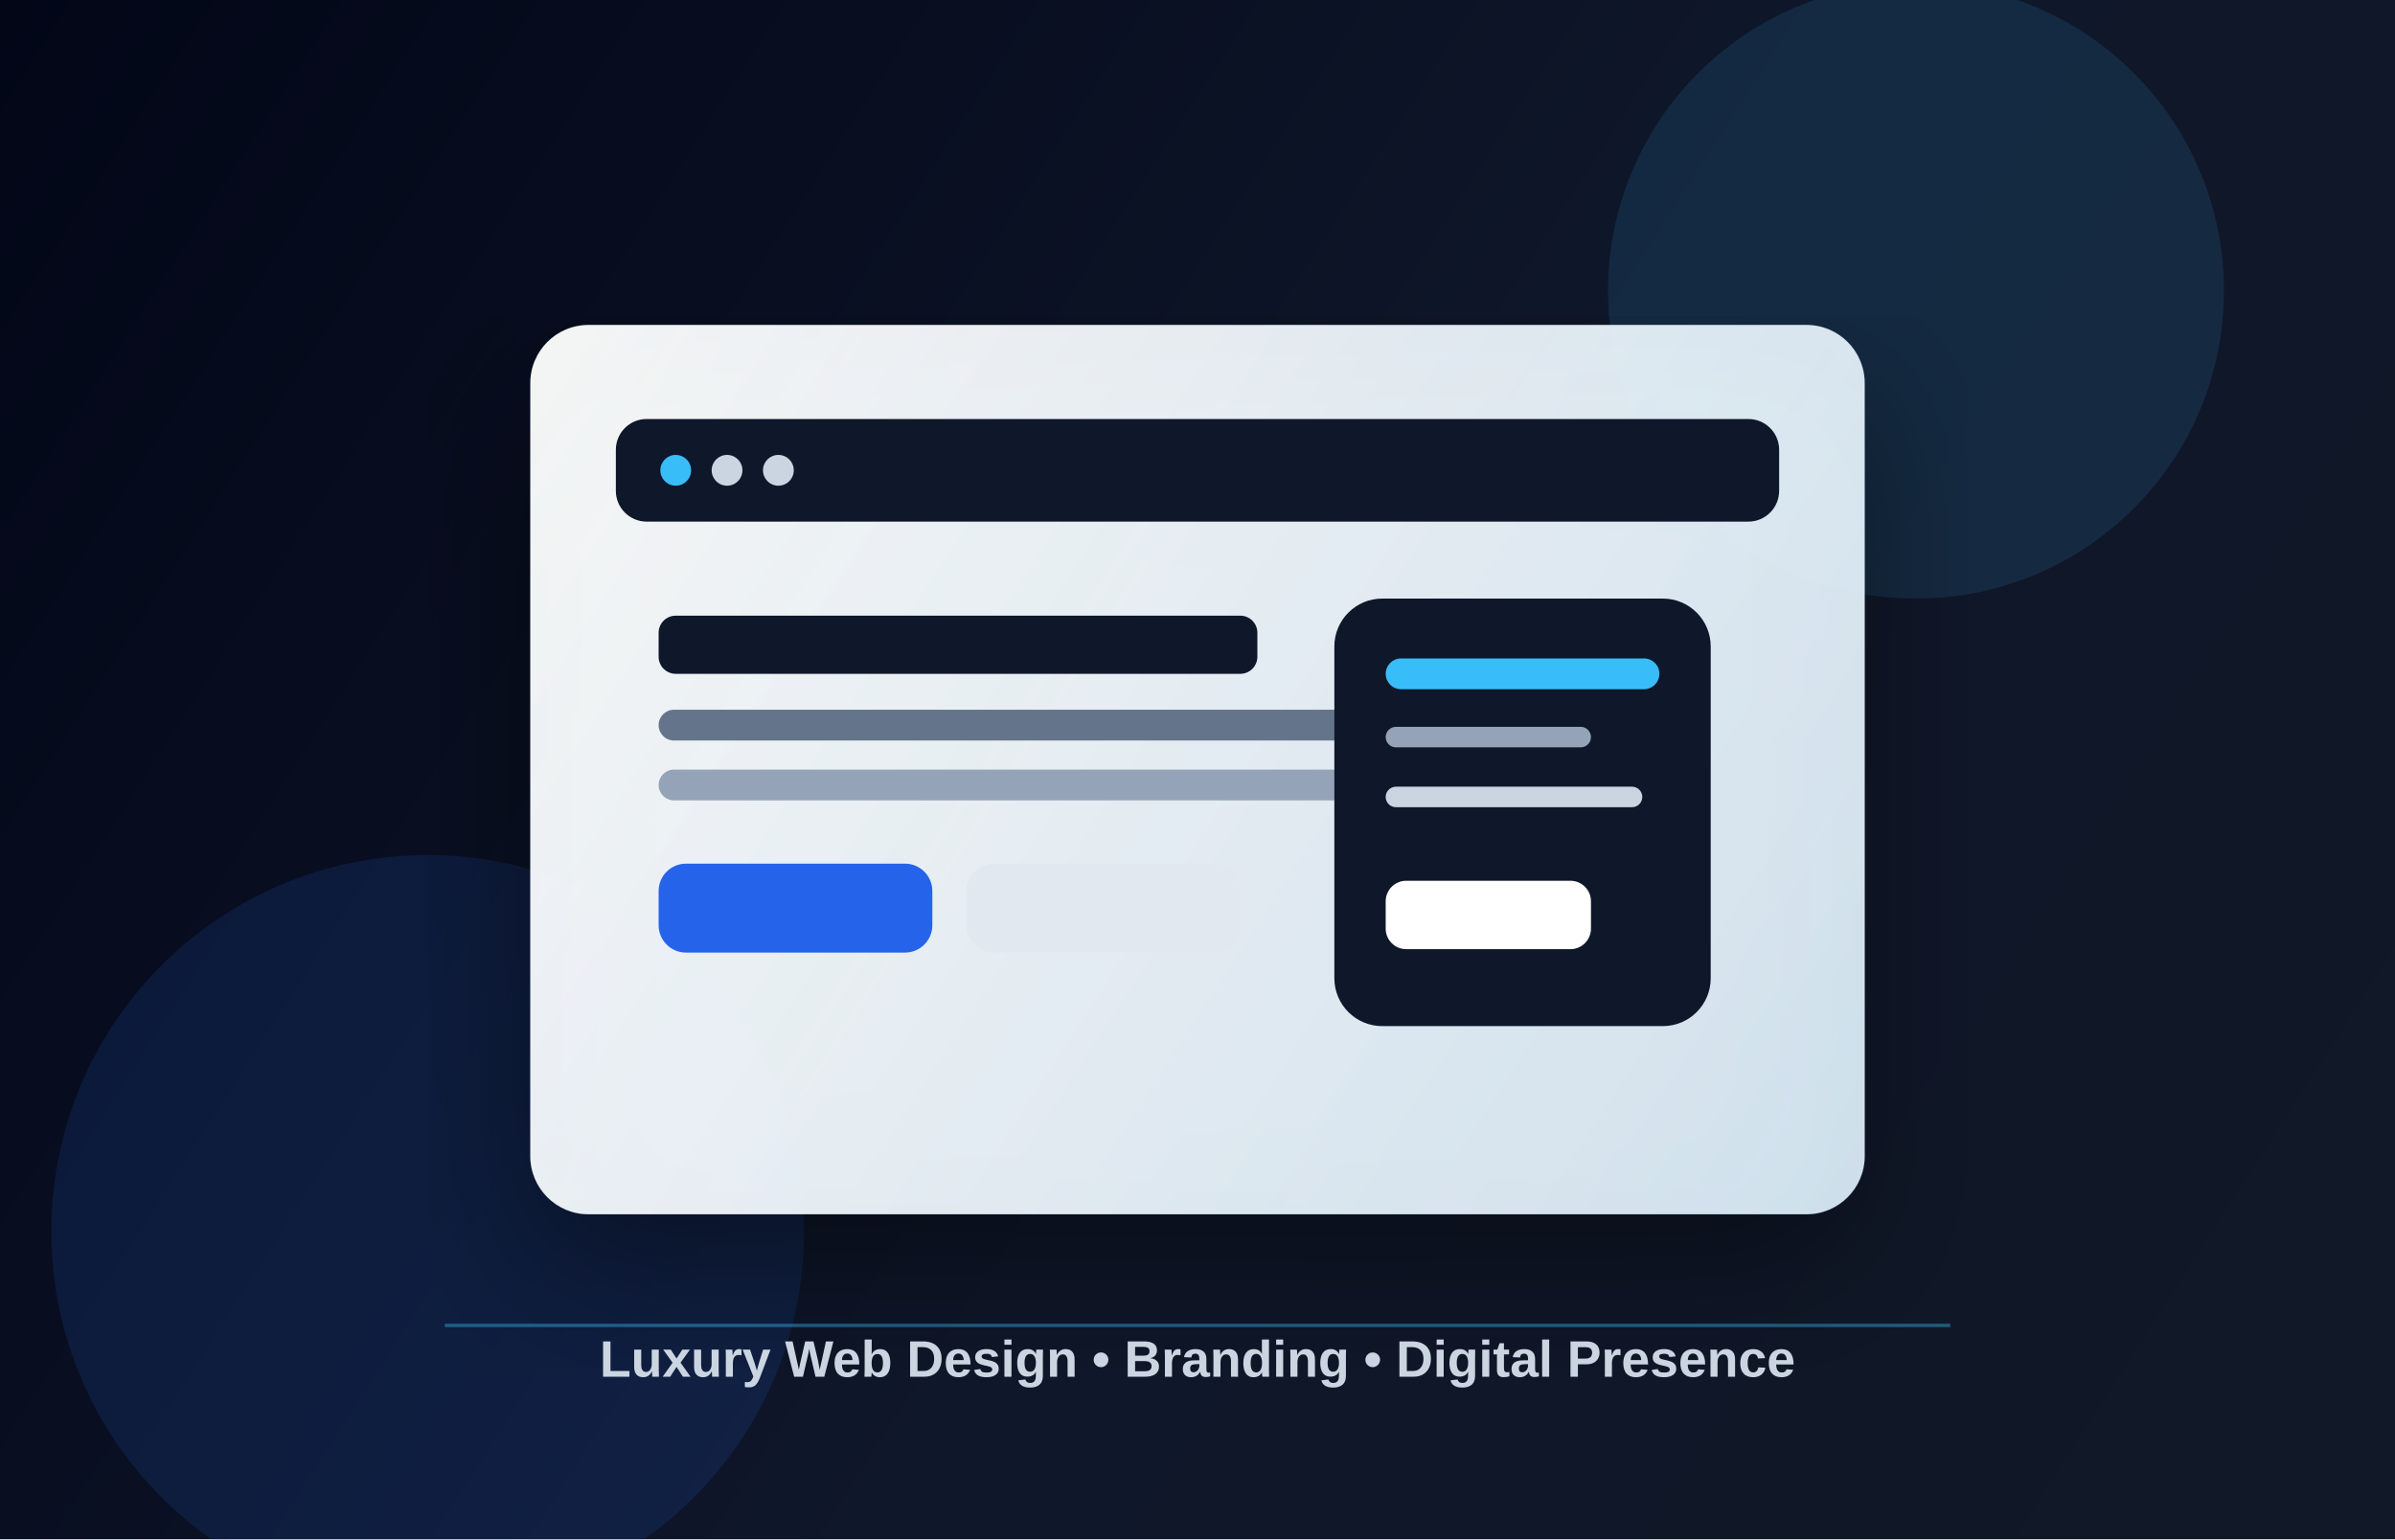
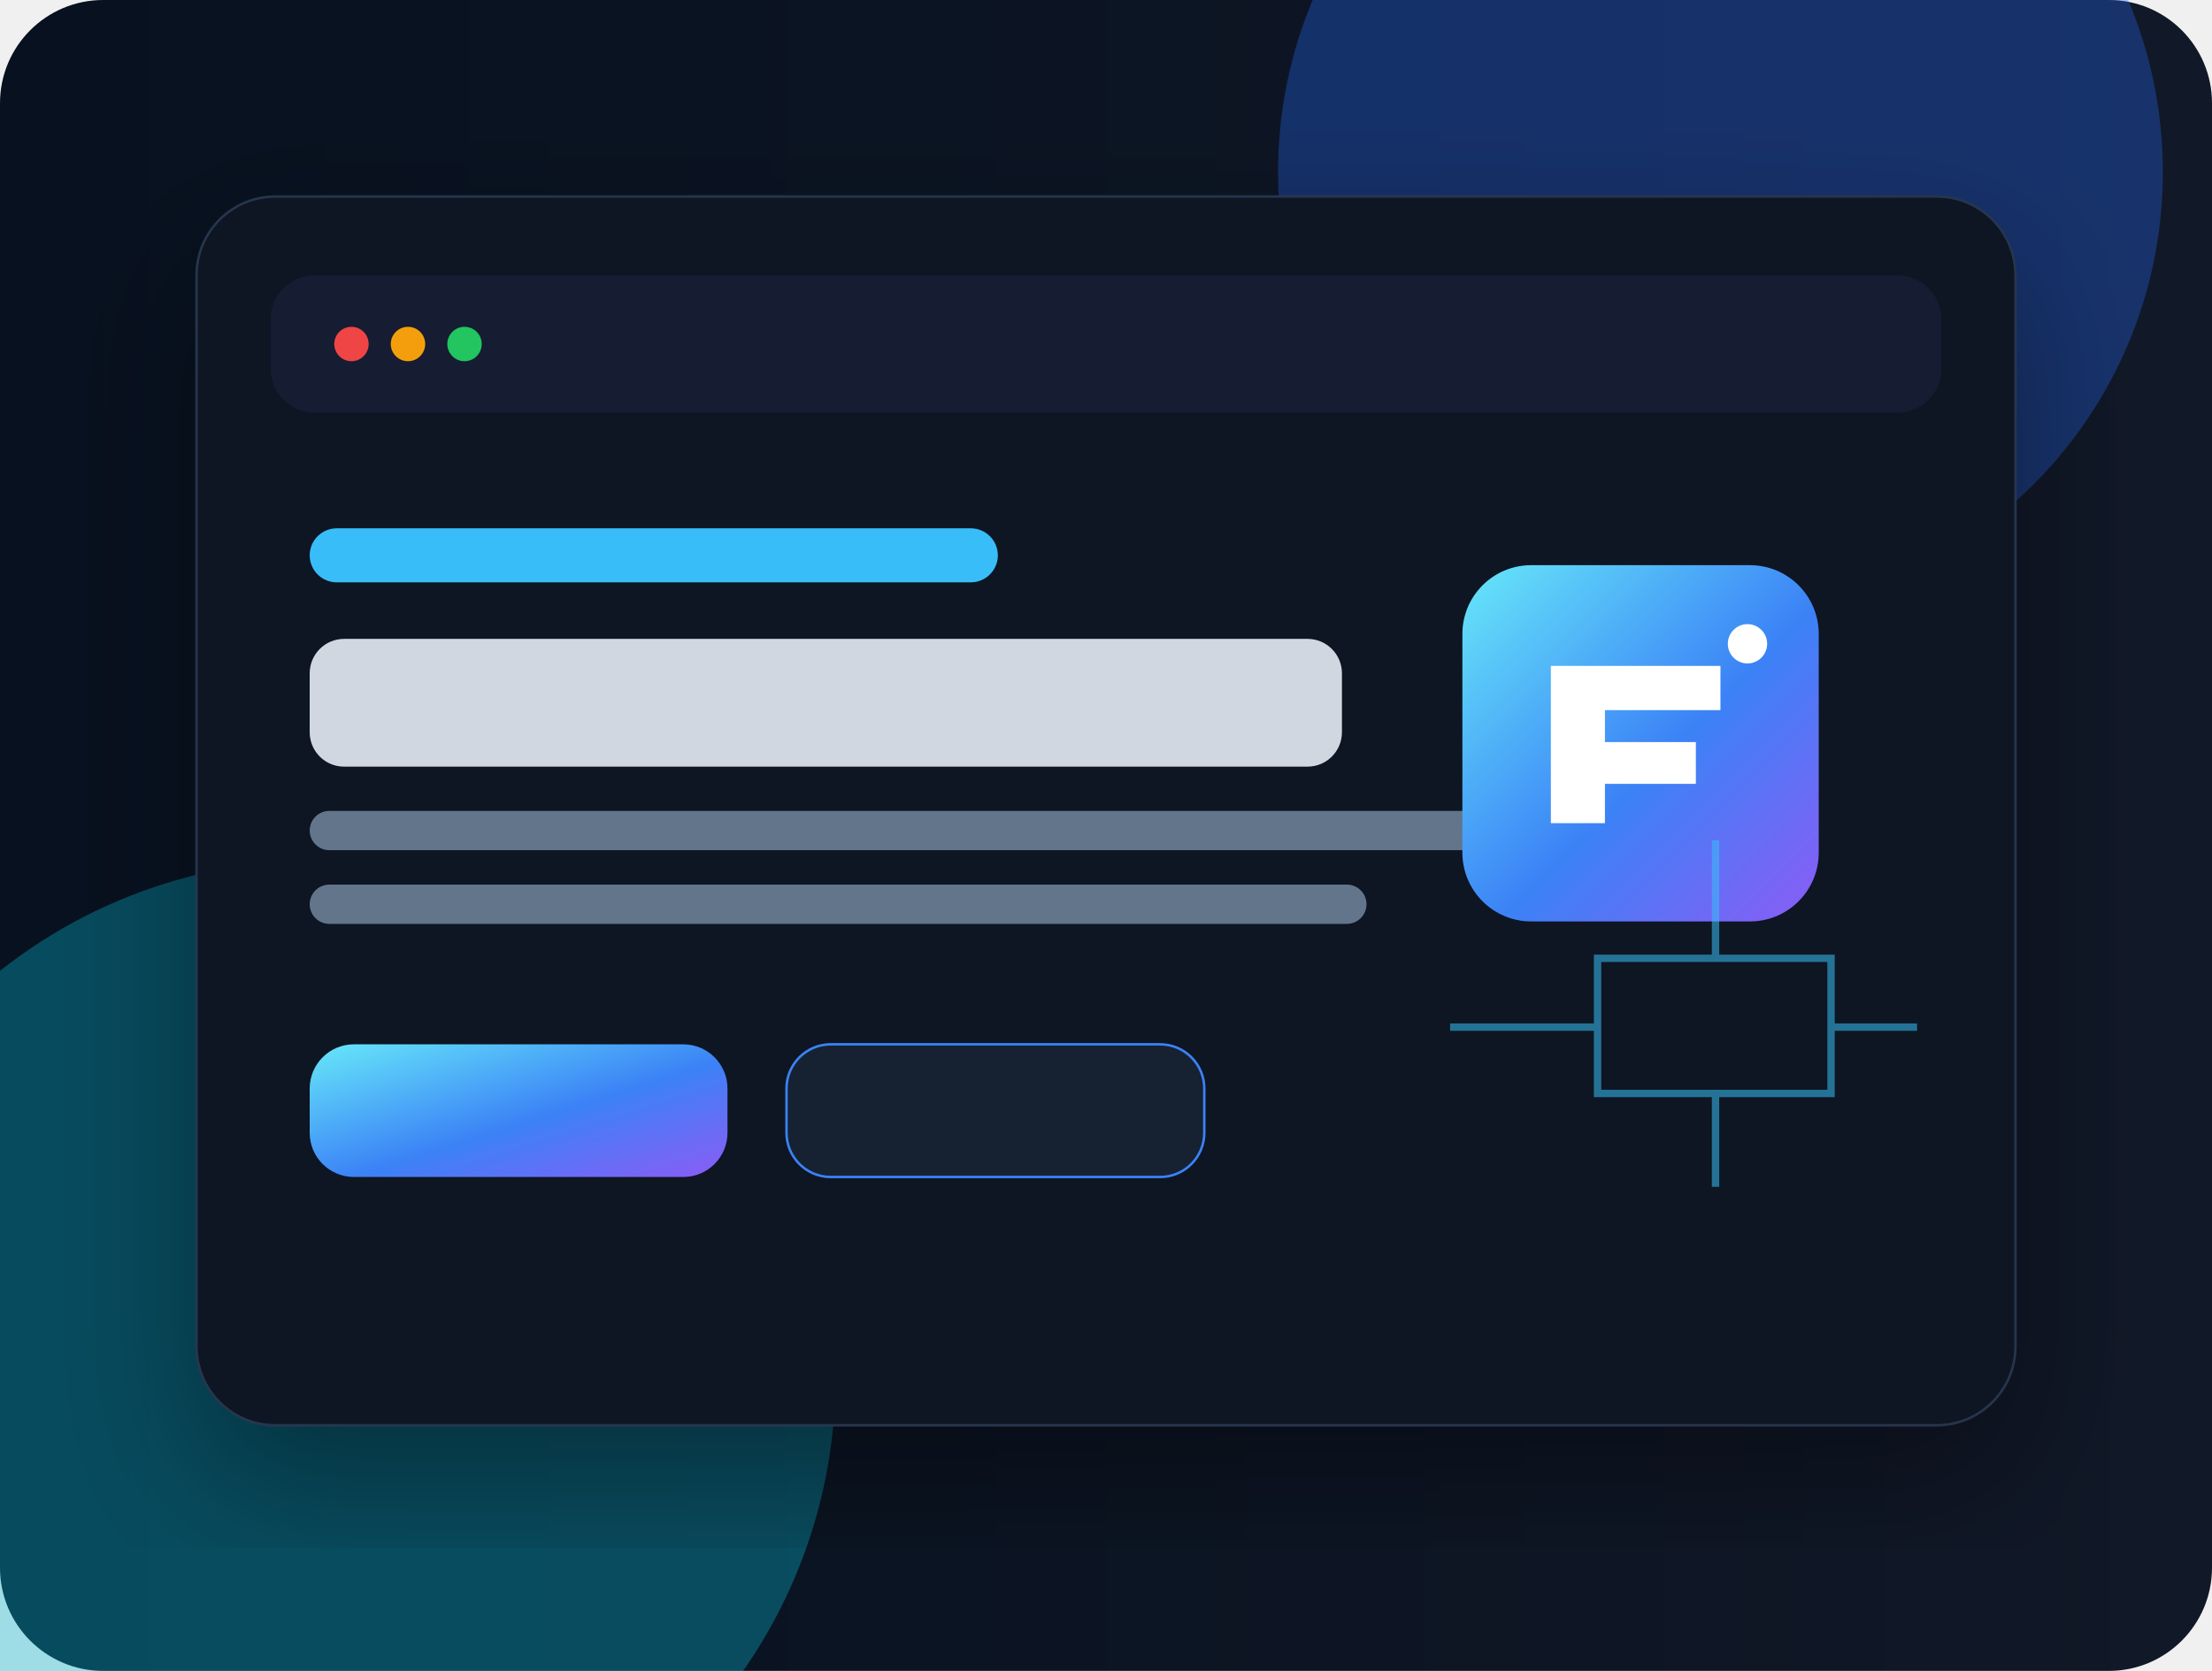
- <svg xmlns="http://www.w3.org/2000/svg" width="1400" height="900" viewBox="0 0 1400 900" fill="none">
+ <svg xmlns="http://www.w3.org/2000/svg" viewBox="0 0 900 680">
  <defs>
-     <linearGradient id="bg" x1="0" y1="0" x2="1400" y2="900" gradientUnits="userSpaceOnUse">
-       <stop stop-color="#020617" />
-       <stop offset="0.55" stop-color="#0F172A" />
+     <linearGradient id="a" x1="0" x2="1">
+       <stop stop-color="#07111f" />
      <stop offset="1" stop-color="#111827" />
    </linearGradient>
-     <linearGradient id="card" x1="320" y1="210" x2="1090" y2="710" gradientUnits="userSpaceOnUse">
-       <stop stop-color="#FFFFFF" stop-opacity="0.95" />
-       <stop offset="1" stop-color="#E0F2FE" stop-opacity="0.9" />
+     <linearGradient id="b" x1="0" x2="1" y1="0" y2="1">
+       <stop stop-color="#67e8f9" />
+       <stop offset=".55" stop-color="#3b82f6" />
+       <stop offset="1" stop-color="#8b5cf6" />
    </linearGradient>
-     <filter id="shadow" x="250" y="150" width="900" height="650" filterUnits="userSpaceOnUse">
-       <feDropShadow dx="0" dy="35" stdDeviation="45" flood-color="#000000" flood-opacity="0.45" />
+     <filter id="s">
+       <feDropShadow dx="0" dy="24" stdDeviation="28" flood-color="#000" flood-opacity=".35" />
    </filter>
  </defs>
-   <rect width="1400" height="900" fill="url(#bg)" />
-   <circle cx="1120" cy="170" r="180" fill="#38BDF8" opacity="0.12" />
-   <circle cx="250" cy="720" r="220" fill="#2563EB" opacity="0.14" />
-   <rect x="310" y="190" width="780" height="520" rx="34" fill="url(#card)" filter="url(#shadow)" />
-   <rect x="360" y="245" width="680" height="60" rx="18" fill="#0F172A" />
-   <circle cx="395" cy="275" r="9" fill="#38BDF8" />
-   <circle cx="425" cy="275" r="9" fill="#CBD5E1" />
-   <circle cx="455" cy="275" r="9" fill="#CBD5E1" />
-   <rect x="385" y="360" width="350" height="34" rx="10" fill="#0F172A" />
-   <rect x="385" y="415" width="500" height="18" rx="9" fill="#64748B" />
-   <rect x="385" y="450" width="430" height="18" rx="9" fill="#94A3B8" />
-   <rect x="385" y="505" width="160" height="52" rx="16" fill="#2563EB" />
-   <rect x="565" y="505" width="160" height="52" rx="16" fill="#E2E8F0" />
-   <rect x="780" y="350" width="220" height="250" rx="28" fill="#0F172A" />
-   <rect x="810" y="385" width="160" height="18" rx="9" fill="#38BDF8" />
-   <rect x="810" y="425" width="120" height="12" rx="6" fill="#94A3B8" />
-   <rect x="810" y="460" width="150" height="12" rx="6" fill="#CBD5E1" />
-   <rect x="810" y="515" width="120" height="40" rx="12" fill="#FFFFFF" />
-   <path d="M260 775H1140" stroke="#38BDF8" stroke-opacity="0.4" stroke-width="2" />
-   <text x="700" y="805" text-anchor="middle" fill="#CBD5E1" font-family="Arial" font-size="30" font-weight="700">Luxury Web Design • Branding • Digital Presence</text>
+   <rect width="900" height="680" rx="42" fill="url(#a)" />
+   <g opacity=".35">
+     <circle cx="700" cy="70" r="180" fill="#2563eb" />
+     <circle cx="130" cy="560" r="210" fill="#06b6d4" />
+   </g>
+   <g filter="url(#s)">
+     <rect x="80" y="80" width="740" height="500" rx="32" fill="#0b1220" stroke="#26364d" />
+     <rect x="110" y="112" width="680" height="56" rx="18" fill="#121f33" />
+     <circle cx="143" cy="140" r="7" fill="#ef4444" />
+     <circle cx="166" cy="140" r="7" fill="#f59e0b" />
+     <circle cx="189" cy="140" r="7" fill="#22c55e" />
+     <rect x="126" y="215" width="280" height="22" rx="11" fill="#38bdf8" />
+     <rect x="126" y="260" width="420" height="52" rx="14" fill="#e2e8f0" opacity=".92" />
+     <rect x="126" y="330" width="520" height="16" rx="8" fill="#64748b" />
+     <rect x="126" y="360" width="430" height="16" rx="8" fill="#64748b" />
+     <rect x="126" y="425" width="170" height="54" rx="18" fill="url(#b)" />
+     <rect x="320" y="425" width="170" height="54" rx="18" fill="#172033" stroke="#3b82f6" />
+     <g transform="translate(595 230)">
+       <rect width="145" height="145" rx="28" fill="url(#b)" />
+       <path d="M36 105V41h69v18H58v13h37v17H58v16H36Z" fill="#fff" />
+       <circle cx="116" cy="32" r="8" fill="#fff" />
+     </g>
+   </g>
+   <g stroke="#38bdf8" stroke-width="3" opacity=".55">
+     <path d="M650 390h95v55h-95z" fill="none" />
+     <path d="M650 418h-60M745 418h35M698 390v-48M698 445v38" />
+   </g>
</svg>
